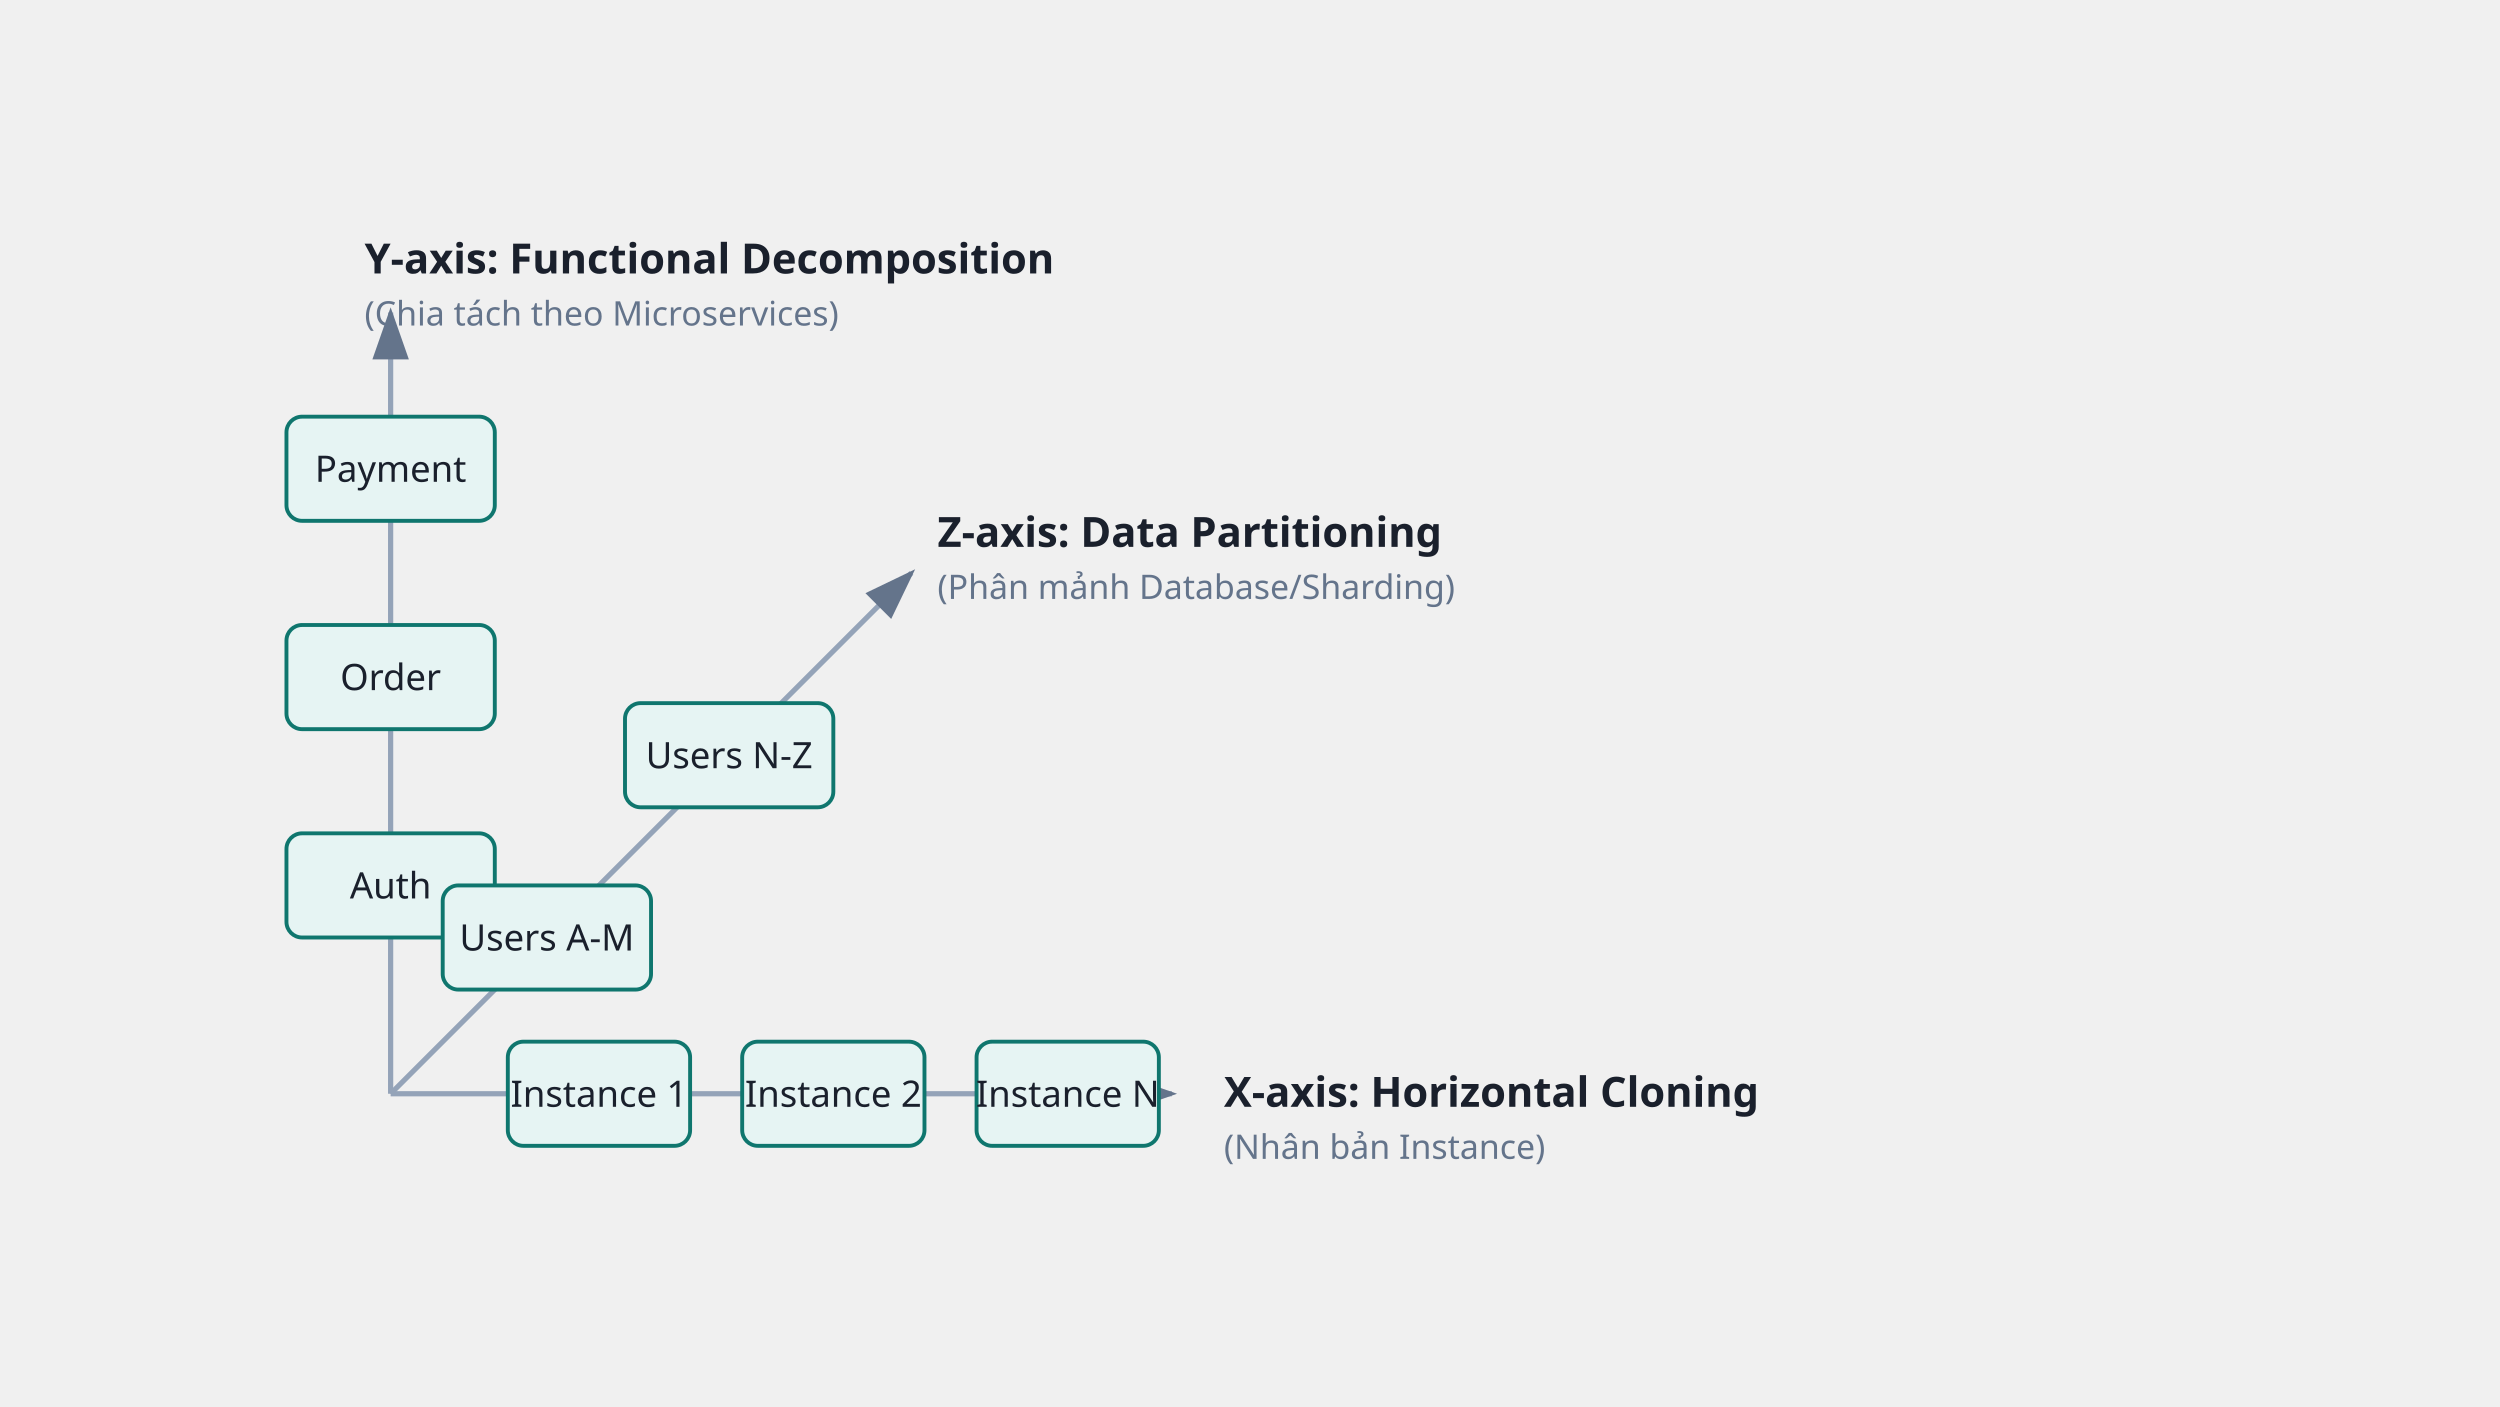
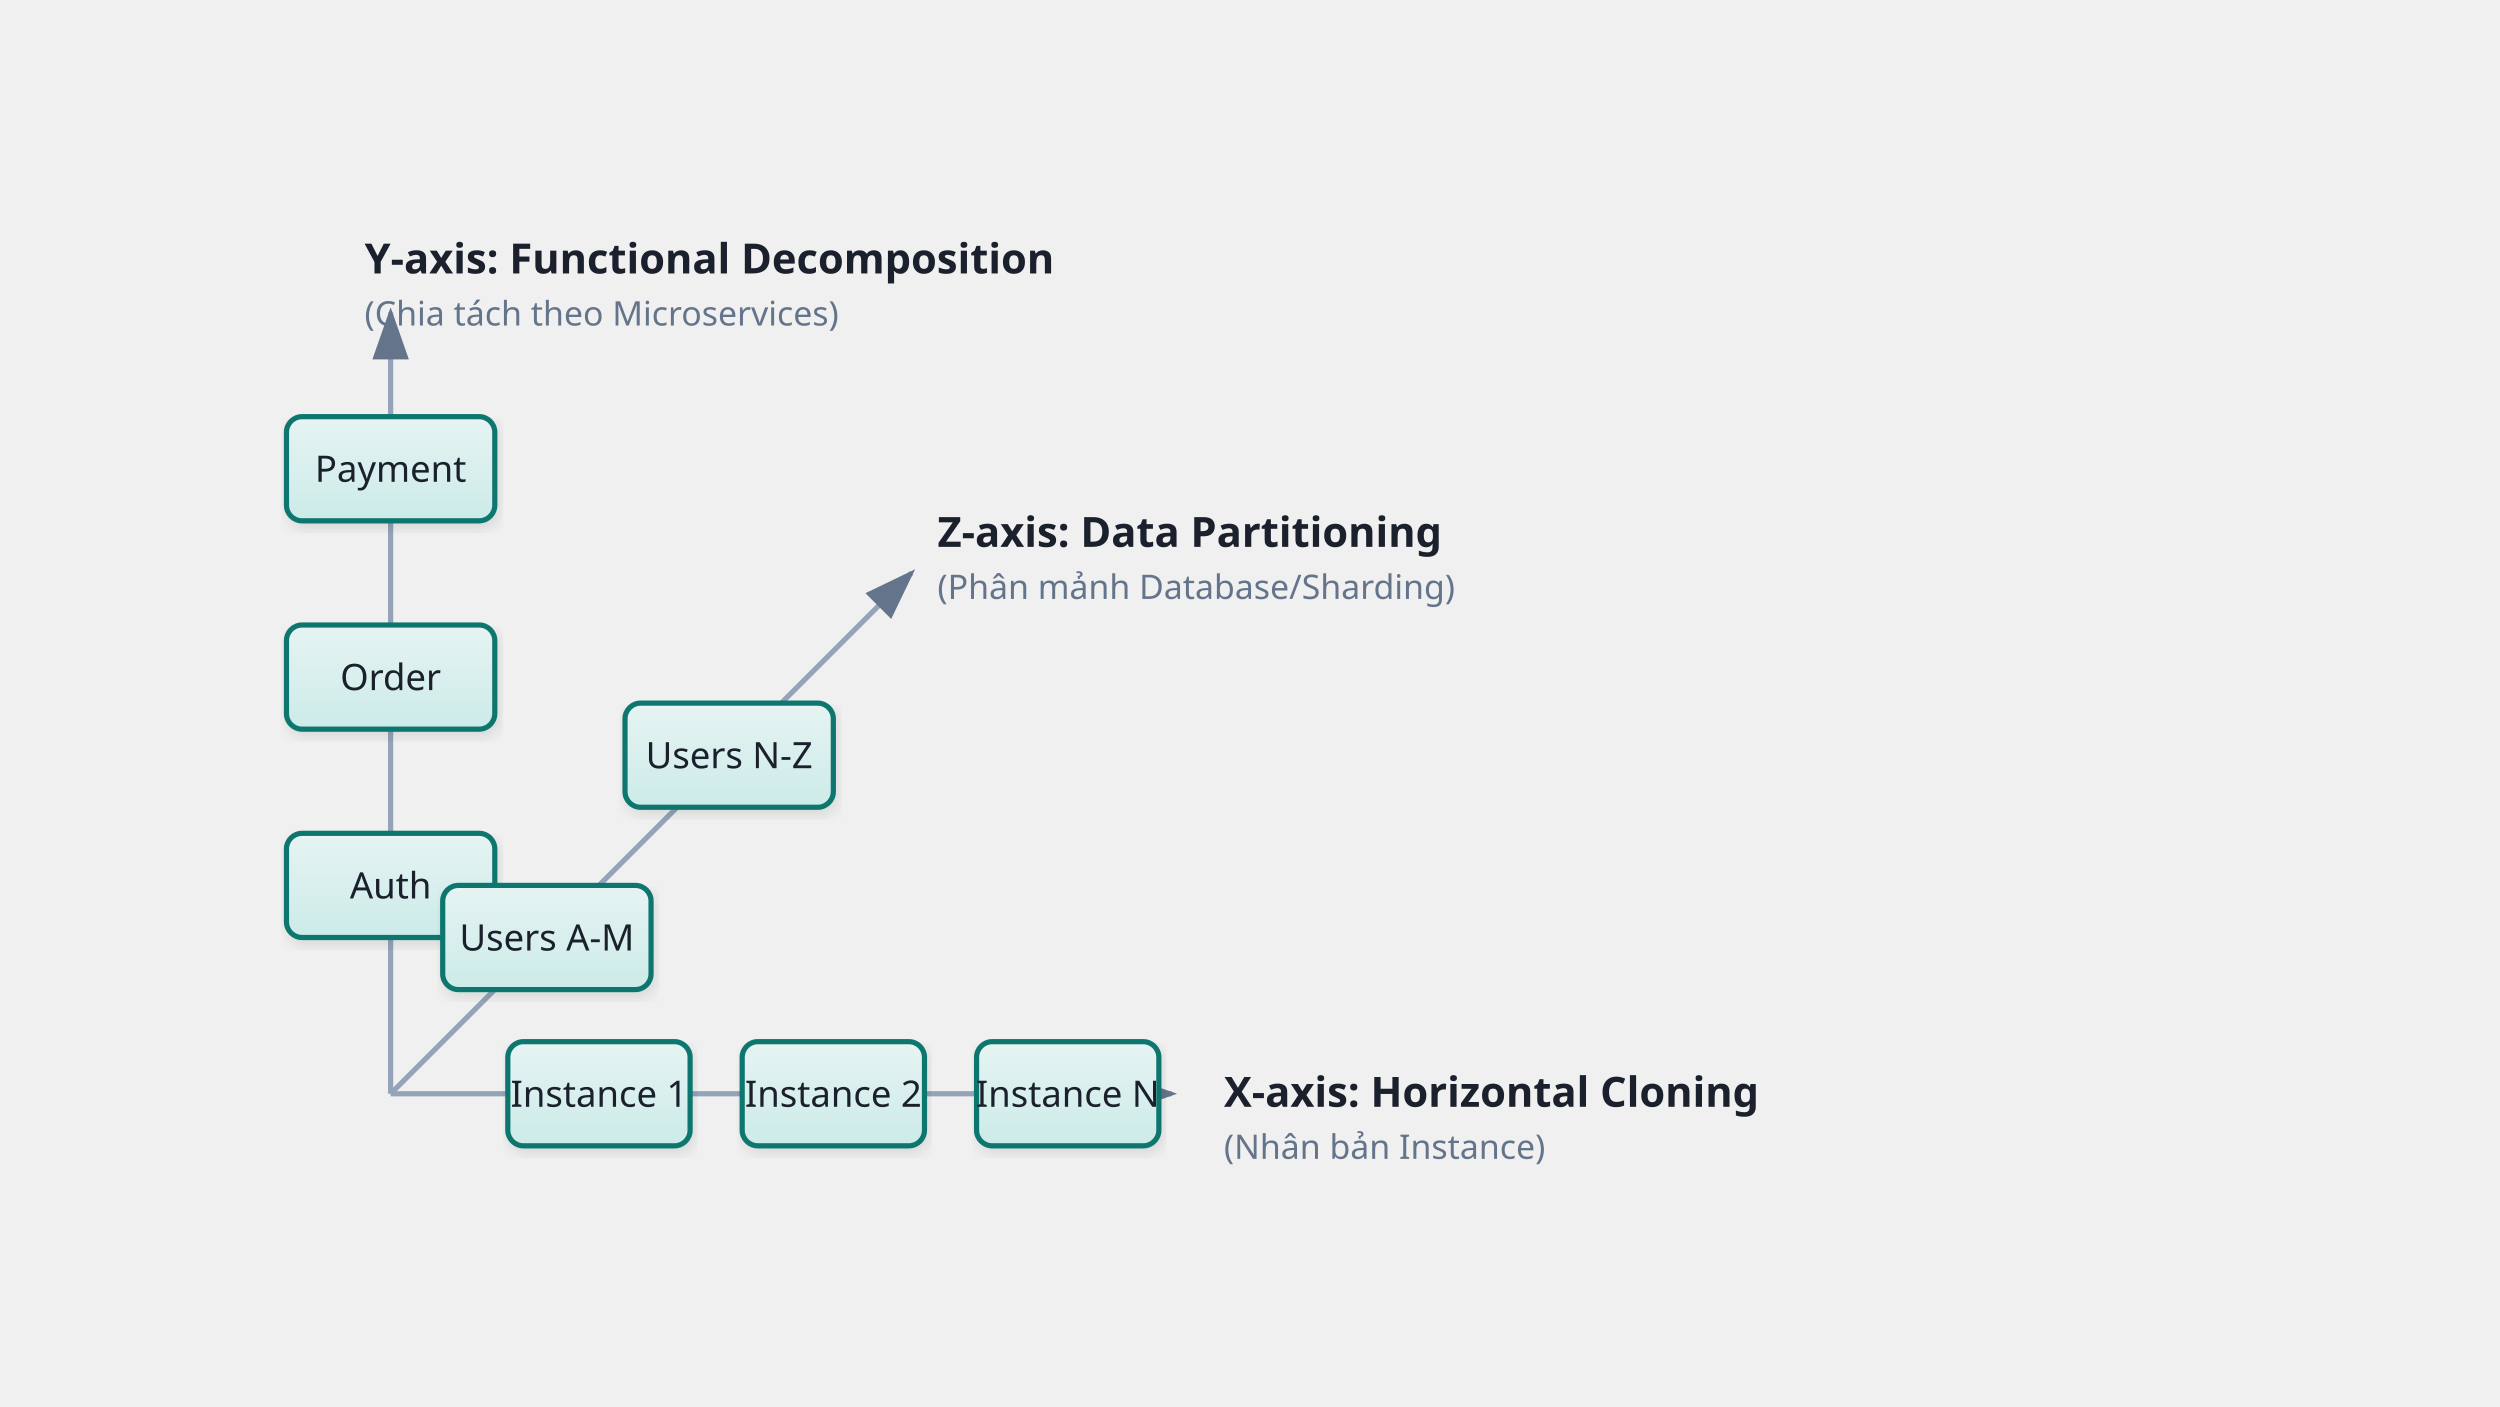
<svg xmlns="http://www.w3.org/2000/svg" viewBox="0 0 960 540" width="100%" height="100%">
  <defs>
    <marker id="arrowhead" markerWidth="10" markerHeight="7" refX="9" refY="3.5" orient="auto">
      <polygon points="0 0, 10 3.5, 0 7" fill="#64748b" />
    </marker>
+     <filter id="shadow" x="-4%" y="-4%" width="108%" height="116%">
+       <feDropShadow dx="1" dy="2" stdDeviation="2.5" flood-color="#0000001a" />
+     </filter>
+     <linearGradient id="grad-service" x1="0" y1="0" x2="0" y2="1">
+       <stop offset="0%" stop-color="#e6f4f3" />
+       <stop offset="100%" stop-color="#ccebe8" />
+     </linearGradient>
+     <linearGradient id="grad-storage" x1="0" y1="0" x2="0" y2="1">
+       <stop offset="0%" stop-color="#dbeafe" />
+       <stop offset="100%" stop-color="#bfdbfe" />
+     </linearGradient>
+     <linearGradient id="grad-event" x1="0" y1="0" x2="0" y2="1">
+       <stop offset="0%" stop-color="#fef9c3" />
+       <stop offset="100%" stop-color="#fef08a" />
+     </linearGradient>
+     <linearGradient id="grad-success" x1="0" y1="0" x2="0" y2="1">
+       <stop offset="0%" stop-color="#dcfce7" />
+       <stop offset="100%" stop-color="#bbf7d0" />
+     </linearGradient>
+     <linearGradient id="grad-danger" x1="0" y1="0" x2="0" y2="1">
+       <stop offset="0%" stop-color="#fee2e2" />
+       <stop offset="100%" stop-color="#fecaca" />
+     </linearGradient>
+     <linearGradient id="grad-warning" x1="0" y1="0" x2="0" y2="1">
+       <stop offset="0%" stop-color="#fff7ed" />
+       <stop offset="100%" stop-color="#ffedd5" />
+     </linearGradient>
+     <linearGradient id="grad-info" x1="0" y1="0" x2="0" y2="1">
+       <stop offset="0%" stop-color="#eff6ff" />
+       <stop offset="100%" stop-color="#dbeafe" />
+     </linearGradient>
+     <linearGradient id="grad-highlight" x1="0" y1="0" x2="0" y2="1">
+       <stop offset="0%" stop-color="#f5f3ff" />
+       <stop offset="100%" stop-color="#ede9fe" />
+     </linearGradient>
+     <linearGradient id="grad-legacy" x1="0" y1="0" x2="0" y2="1">
+       <stop offset="0%" stop-color="#f3f4f6" />
+       <stop offset="100%" stop-color="#e5e7eb" />
+     </linearGradient>
  </defs>
  <style>
    text { font-family: 'Segoe UI', system-ui, -apple-system, sans-serif; font-size: 14px; fill: #1a202c; }
-     .title { font-weight: bold; font-size: 16px; }
+     .title { font-weight: 600; font-size: 16px; }
    .subtitle { font-size: 13px; fill: #64748b; }
    .cluster { fill: #f8fafc; stroke: #94a3b8; stroke-width: 1.5; stroke-dasharray: 6 3; }
-     .service { fill: #e6f4f3; stroke: #0f766e; stroke-width: 1.5; }
-     .note { fill: #ffffff; stroke: #cbd5e1; stroke-width: 1.5; }
+     .service { fill: url(#grad-service); stroke: #0f766e; stroke-width: 2.0; filter: url(#shadow); }
+     .note    { fill: #ffffff;    stroke: #cbd5e1;   stroke-width: 1.5; filter: url(#shadow); }
    .arrow { stroke: #64748b; stroke-width: 1.5; fill: none; marker-end: url(#arrowhead); }
    .arrow-label { font-size: 12px; fill: #475569; text-anchor: middle; background: white; }
    .arrow-bg { fill: #ffffff; }
  </style>
  <path d="M 150 420 L 450 420" stroke="#94a3b8" stroke-width="2" marker-end="url(#arrowhead)" />
  <text x="470" y="425" class="title">X-axis: Horizontal Cloning</text>
  <text x="470" y="445" class="subtitle">(Nhân bản Instance)</text>
  <path d="M 150 420 L 150 120" stroke="#94a3b8" stroke-width="2" marker-end="url(#arrowhead)" />
  <text x="140" y="105" class="title">Y-axis: Functional Decomposition</text>
  <text x="140" y="125" class="subtitle">(Chia tách theo Microservices)</text>
  <path d="M 150 420 L 350 220" stroke="#94a3b8" stroke-width="2" marker-end="url(#arrowhead)" />
  <text x="360" y="210" class="title">Z-axis: Data Partitioning</text>
  <text x="360" y="230" class="subtitle">(Phân mảnh Database/Sharding)</text>
  <rect x="195" y="400" width="70" height="40" rx="6" class="service" />
  <text x="230" y="425" text-anchor="middle" class="">Instance 1</text>
  <rect x="285" y="400" width="70" height="40" rx="6" class="service" />
  <text x="320" y="425" text-anchor="middle" class="">Instance 2</text>
  <rect x="375" y="400" width="70" height="40" rx="6" class="service" />
  <text x="410" y="425" text-anchor="middle" class="">Instance N</text>
  <rect x="110" y="320" width="80" height="40" rx="6" class="service" />
  <text x="150" y="345" text-anchor="middle" class="">Auth</text>
  <rect x="110" y="240" width="80" height="40" rx="6" class="service" />
  <text x="150" y="265" text-anchor="middle" class="">Order</text>
  <rect x="110" y="160" width="80" height="40" rx="6" class="service" />
  <text x="150" y="185" text-anchor="middle" class="">Payment</text>
  <rect x="170" y="340" width="80" height="40" rx="6" class="service" />
  <text x="210" y="365" text-anchor="middle" class="">Users A-M</text>
  <rect x="240" y="270" width="80" height="40" rx="6" class="service" />
  <text x="280" y="295" text-anchor="middle" class="">Users N-Z</text>
</svg>
